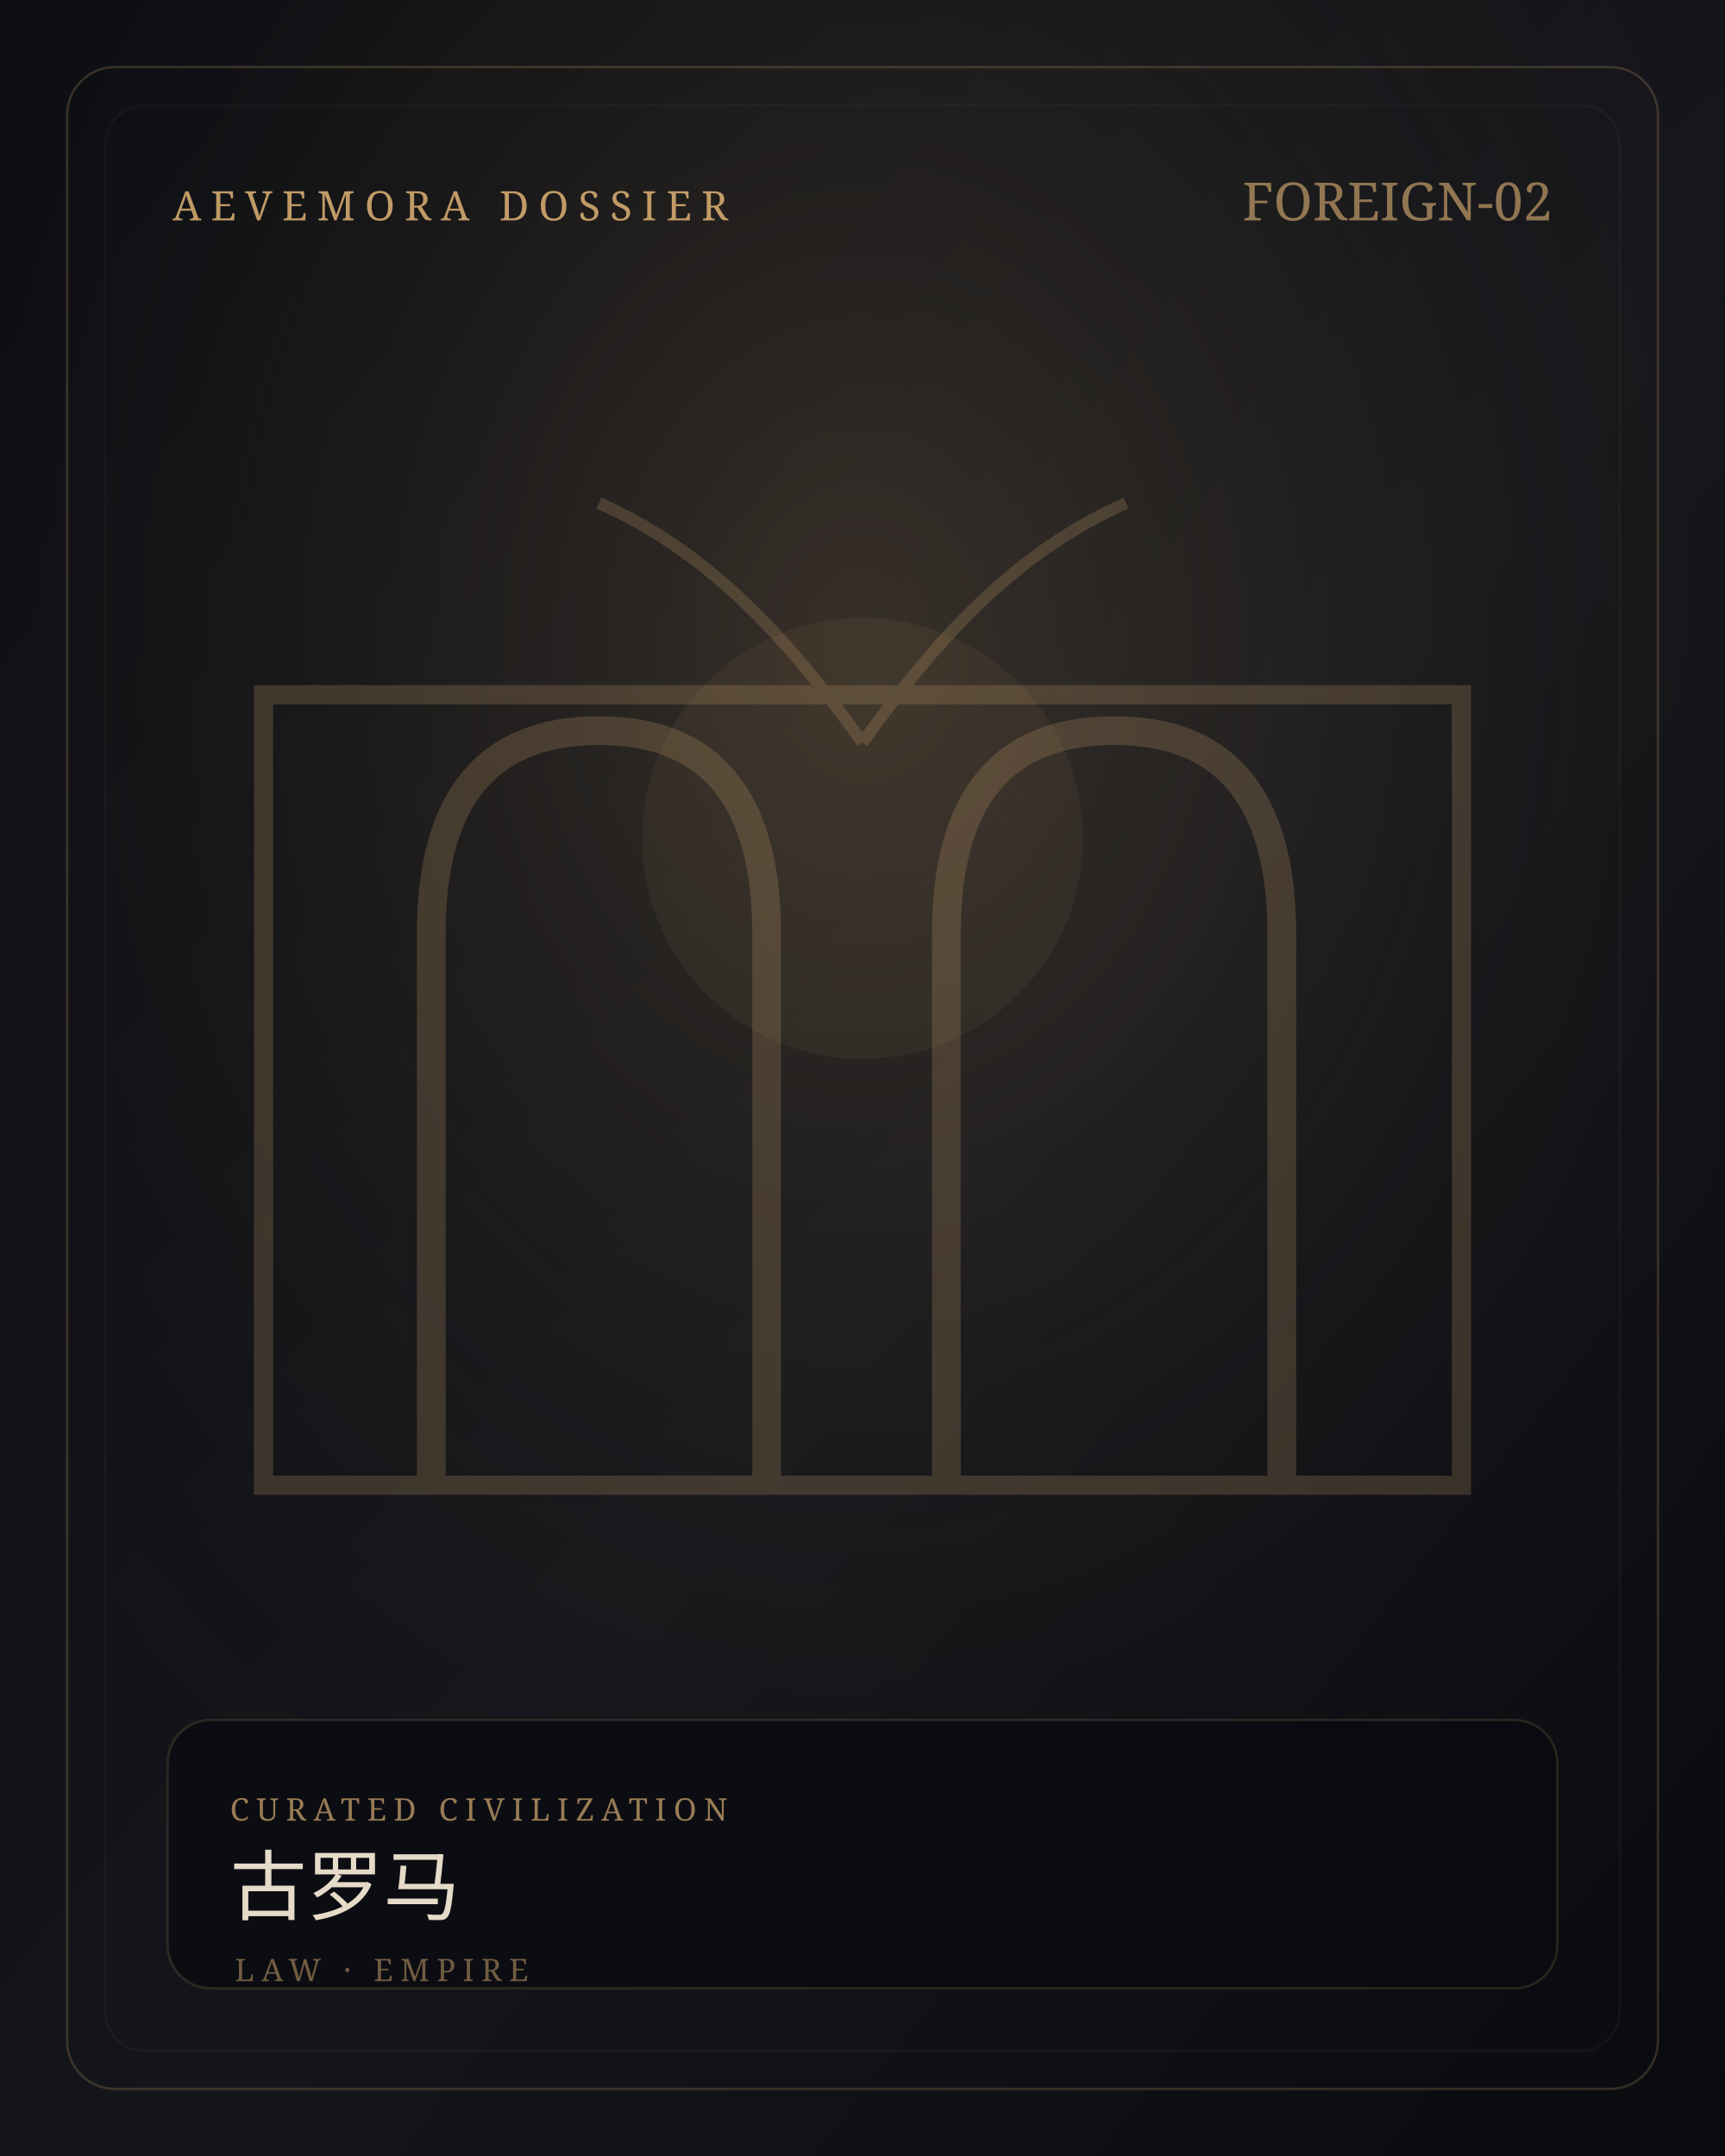
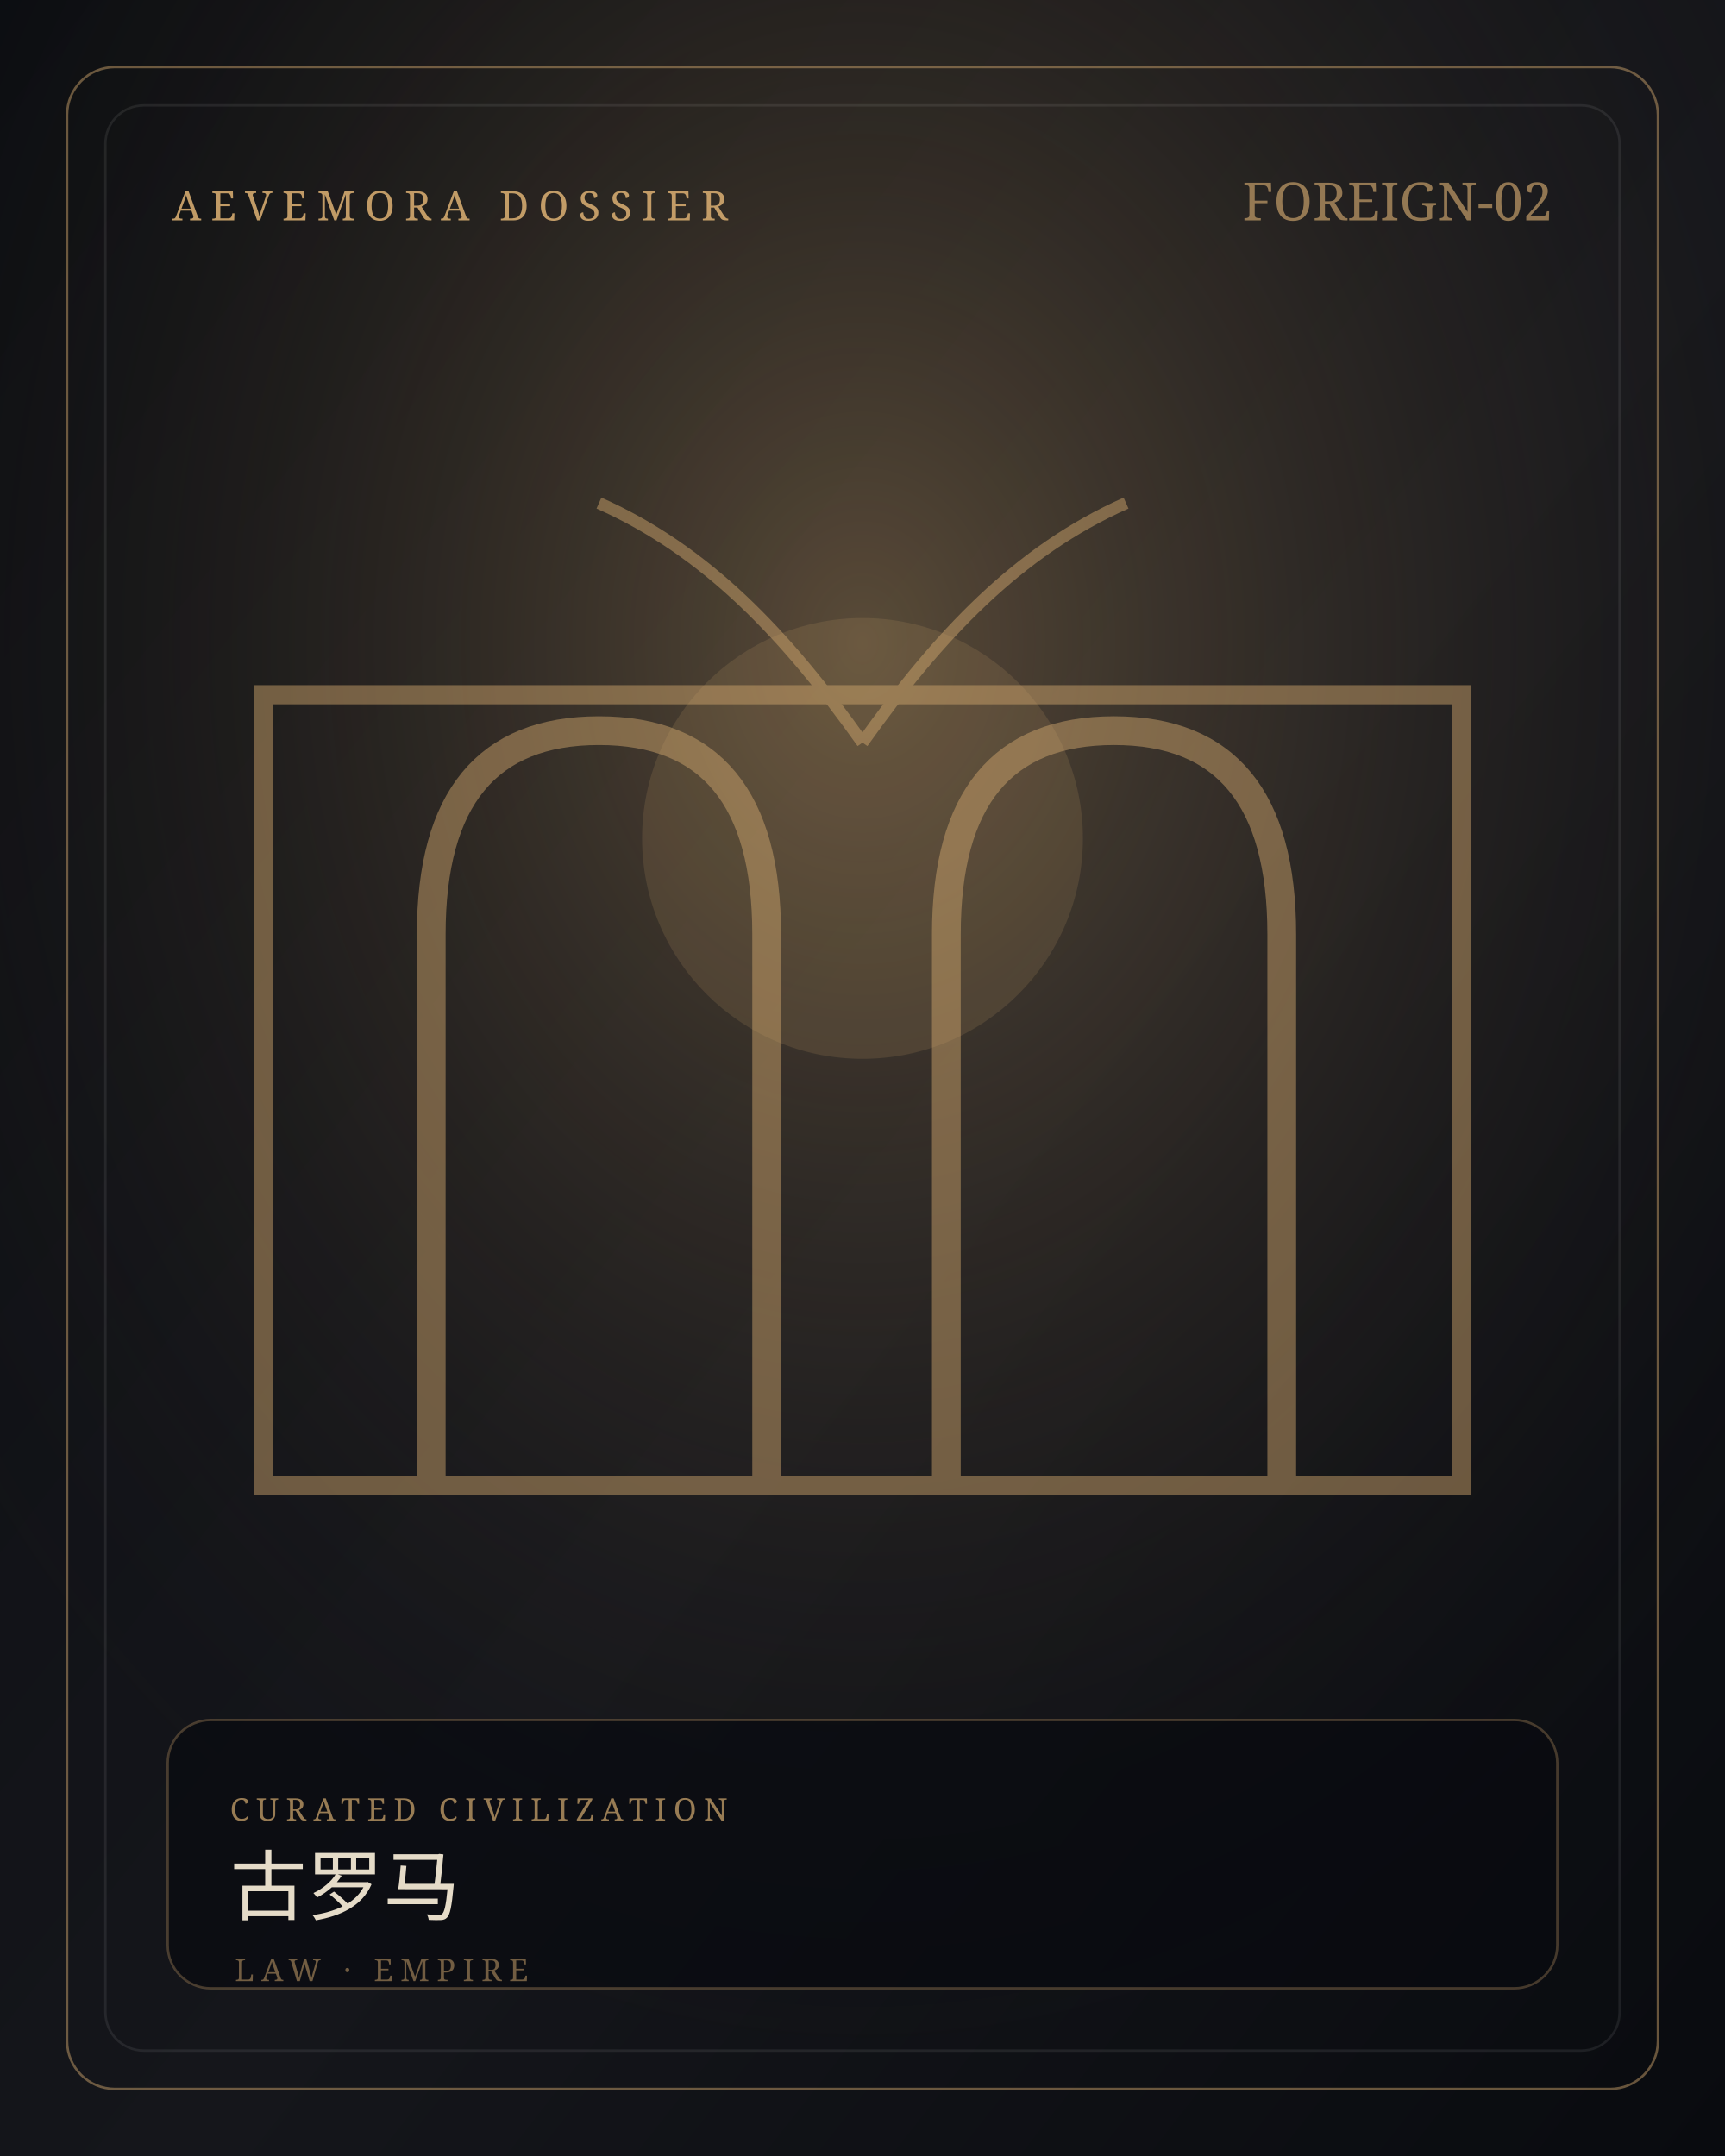
<svg xmlns="http://www.w3.org/2000/svg" viewBox="0 0 720 900">
  <defs>
    <radialGradient id="dg" cx="50%" cy="30%" r="68%">
-       <stop offset="0" stop-color="#cfa66d" stop-opacity=".20" />
+       <stop offset="0" stop-color="#cfa66d" stop-opacity=".38" />
      <stop offset="1" stop-color="#0b0d11" stop-opacity="0" />
    </radialGradient>
    <linearGradient id="db" x1="0" y1="0" x2="1" y2="1">
      <stop offset="0" stop-color="#0b0d11" />
      <stop offset=".55" stop-color="#15161b" />
      <stop offset="1" stop-color="#090b0f" />
    </linearGradient>
  </defs>
  <rect width="720" height="900" fill="url(#db)" />
  <rect width="720" height="900" fill="url(#dg)" />
-   <rect x="28" y="28" width="664" height="844" rx="20" fill="none" stroke="#cfa66d" stroke-opacity=".22" />
-   <rect x="44" y="44" width="632" height="812" rx="16" fill="none" stroke="#fff" stroke-opacity=".035" />
+   <rect x="28" y="28" width="664" height="844" rx="20" fill="none" stroke="#cfa66d" stroke-opacity=".48" />
+   <rect x="44" y="44" width="632" height="812" rx="16" fill="none" stroke="#fff" stroke-opacity=".08" />
  <text x="72" y="92" fill="#cfa66d" opacity=".92" font-size="17" font-family="Georgia" letter-spacing="4">AEVEMORA DOSSIER</text>
  <text x="648" y="92" fill="#cfa66d" opacity=".66" font-size="22" font-family="Georgia" text-anchor="end">FOREIGN-02</text>
-   <g stroke="#cfa66d" fill="none" opacity=".22">
+   <g stroke="#cfa66d" fill="none" opacity=".48">
    <path d="M110 620h500V290H110z" stroke-width="8" />
    <path d="M180 620V390q0-85 70-85t70 85v230M395 620V390q0-85 70-85t70 85v230" stroke-width="12" />
    <path d="M250 210c45 20 78 55 110 100M470 210c-45 20-78 55-110 100" stroke-width="5" />
  </g>
-   <circle cx="360" cy="350" r="92" fill="#cfa66d" opacity=".07" />
-   <rect x="70" y="718" width="580" height="112" rx="18" fill="#090b10" fill-opacity=".72" stroke="#cfa66d" stroke-opacity=".16" />
+   <circle cx="360" cy="350" r="92" fill="#cfa66d" opacity=".15" />
+   <rect x="70" y="718" width="580" height="112" rx="18" fill="#090b10" fill-opacity=".72" stroke="#cfa66d" stroke-opacity=".30" />
  <text x="96" y="760" fill="#cfa66d" opacity=".72" font-size="13" font-family="Georgia" letter-spacing="3">CURATED CIVILIZATION</text>
  <text x="96" y="799" fill="#eee3cf" opacity=".96" font-size="32" font-family="Georgia,serif">古罗马</text>
  <text x="98" y="827" fill="#cfa66d" opacity=".52" font-size="13" font-family="Georgia" letter-spacing="3">LAW · EMPIRE</text>
</svg>
